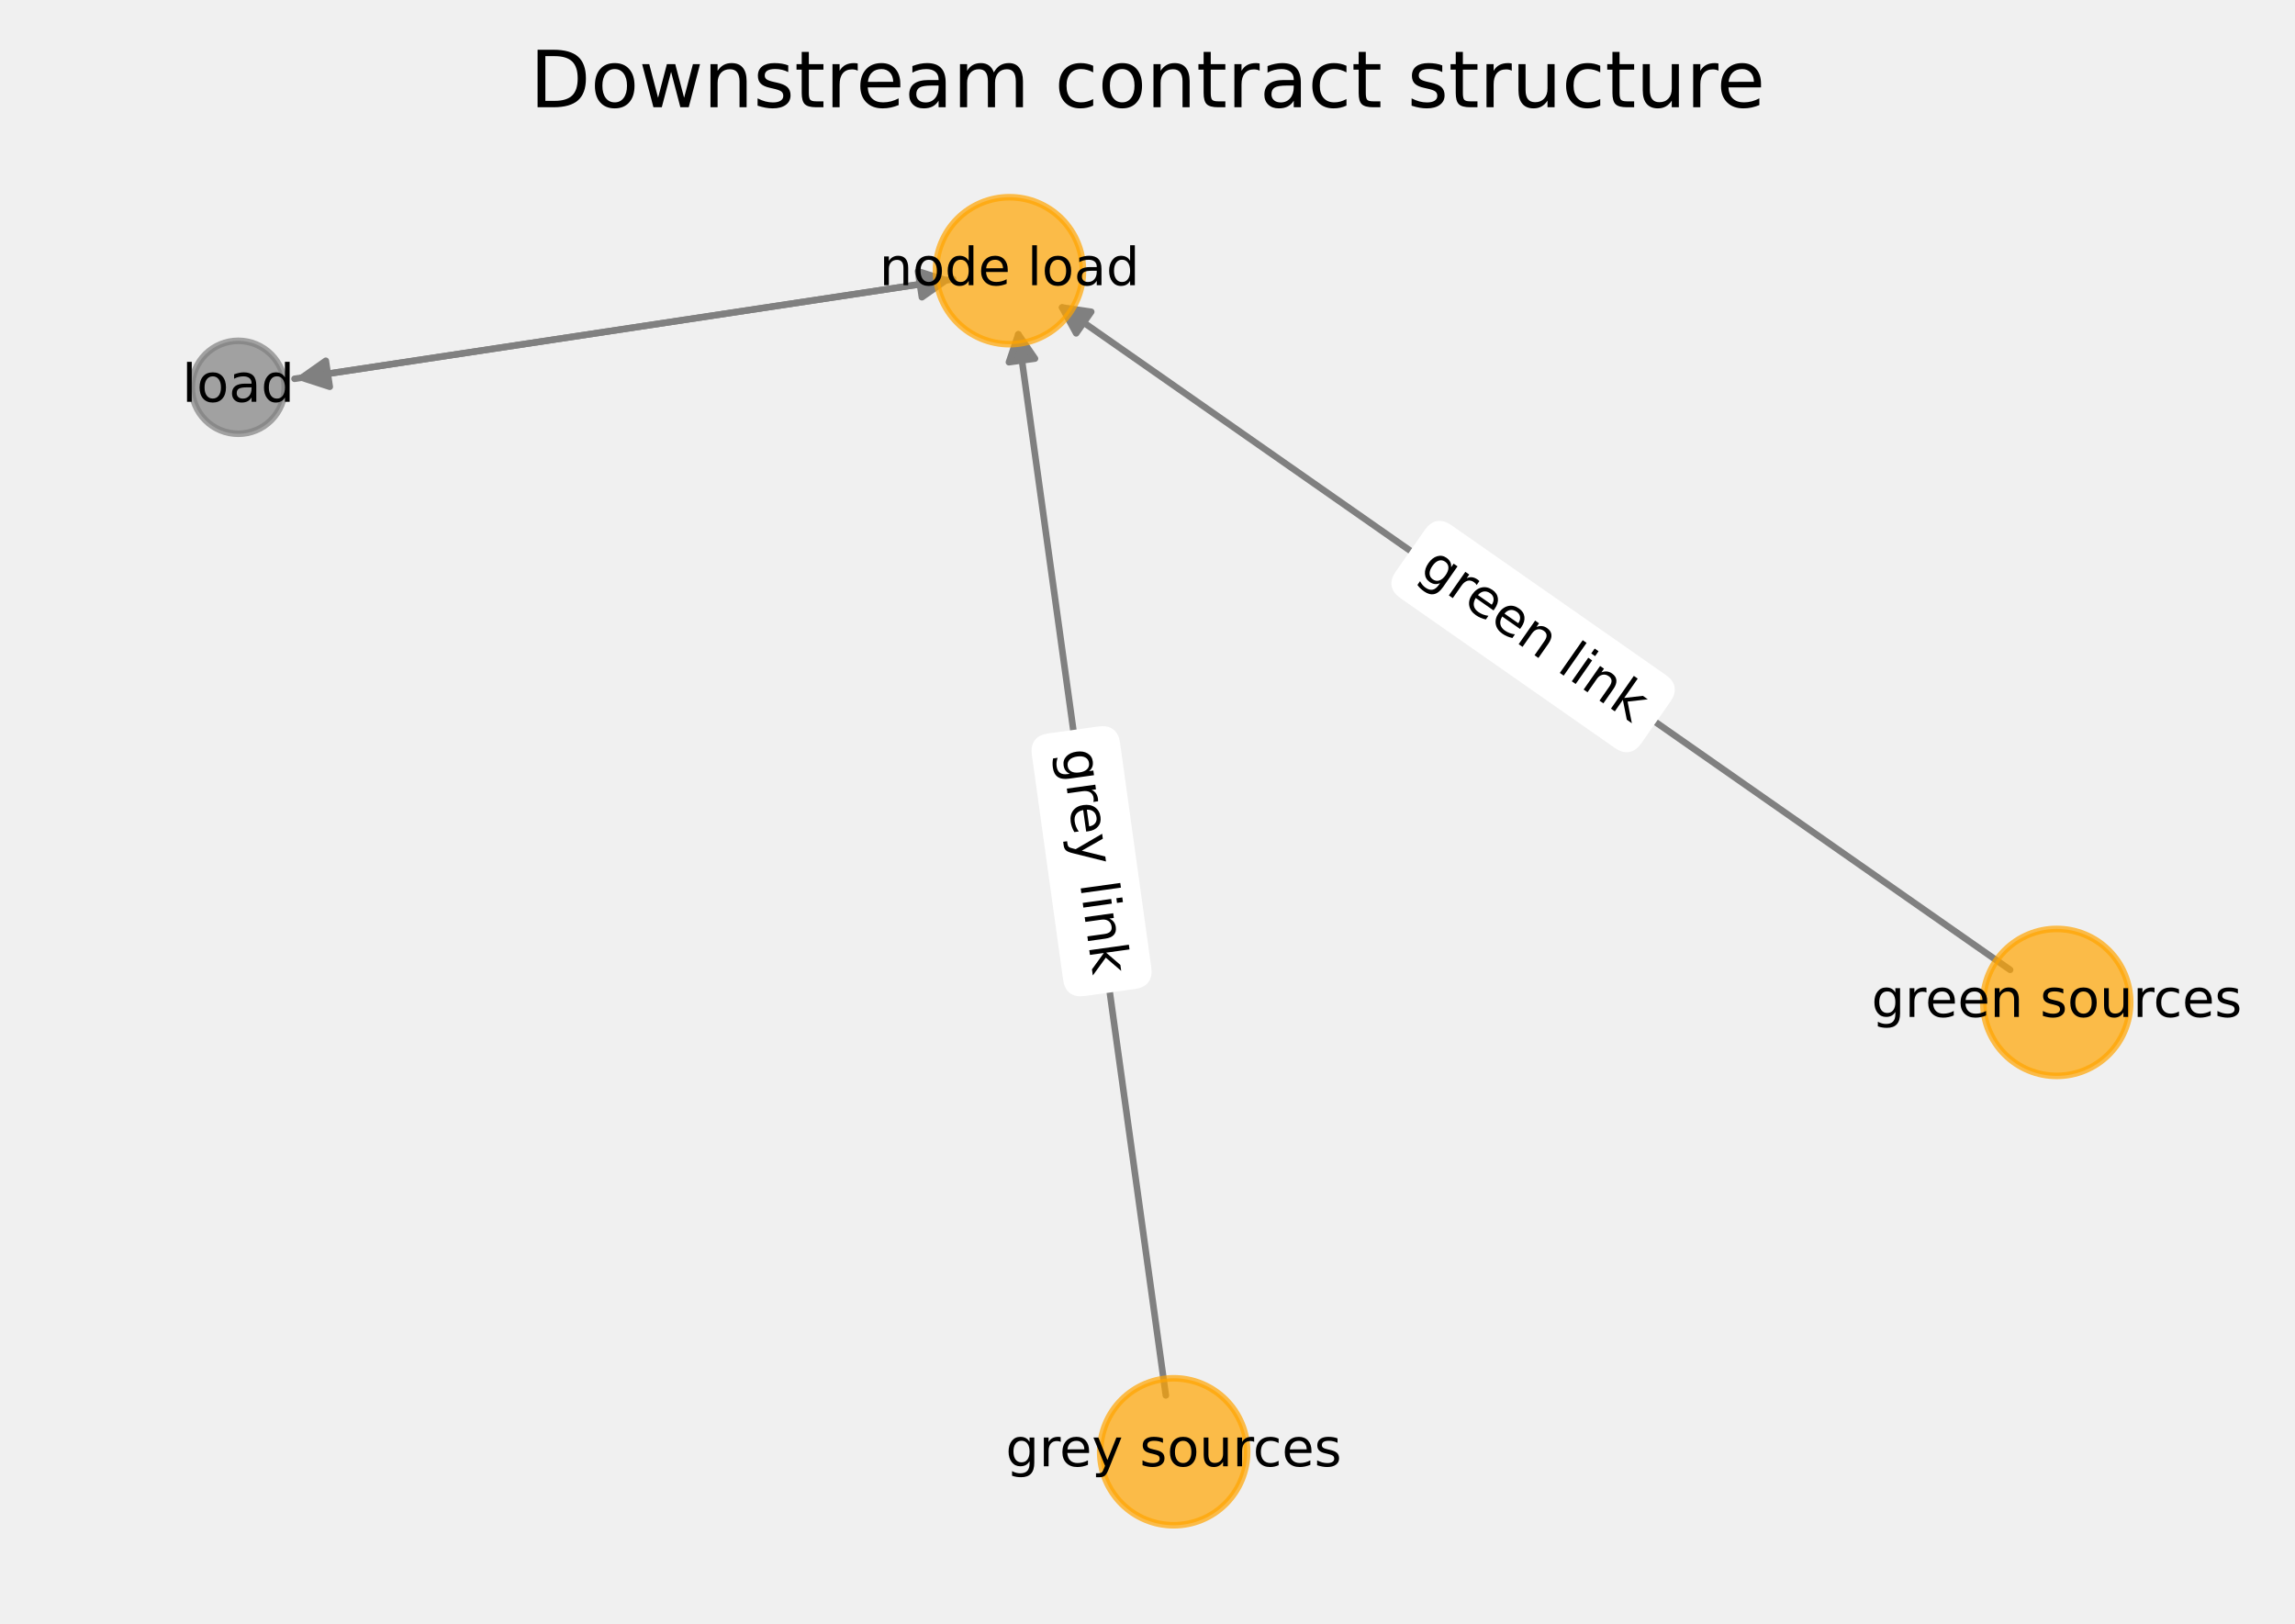
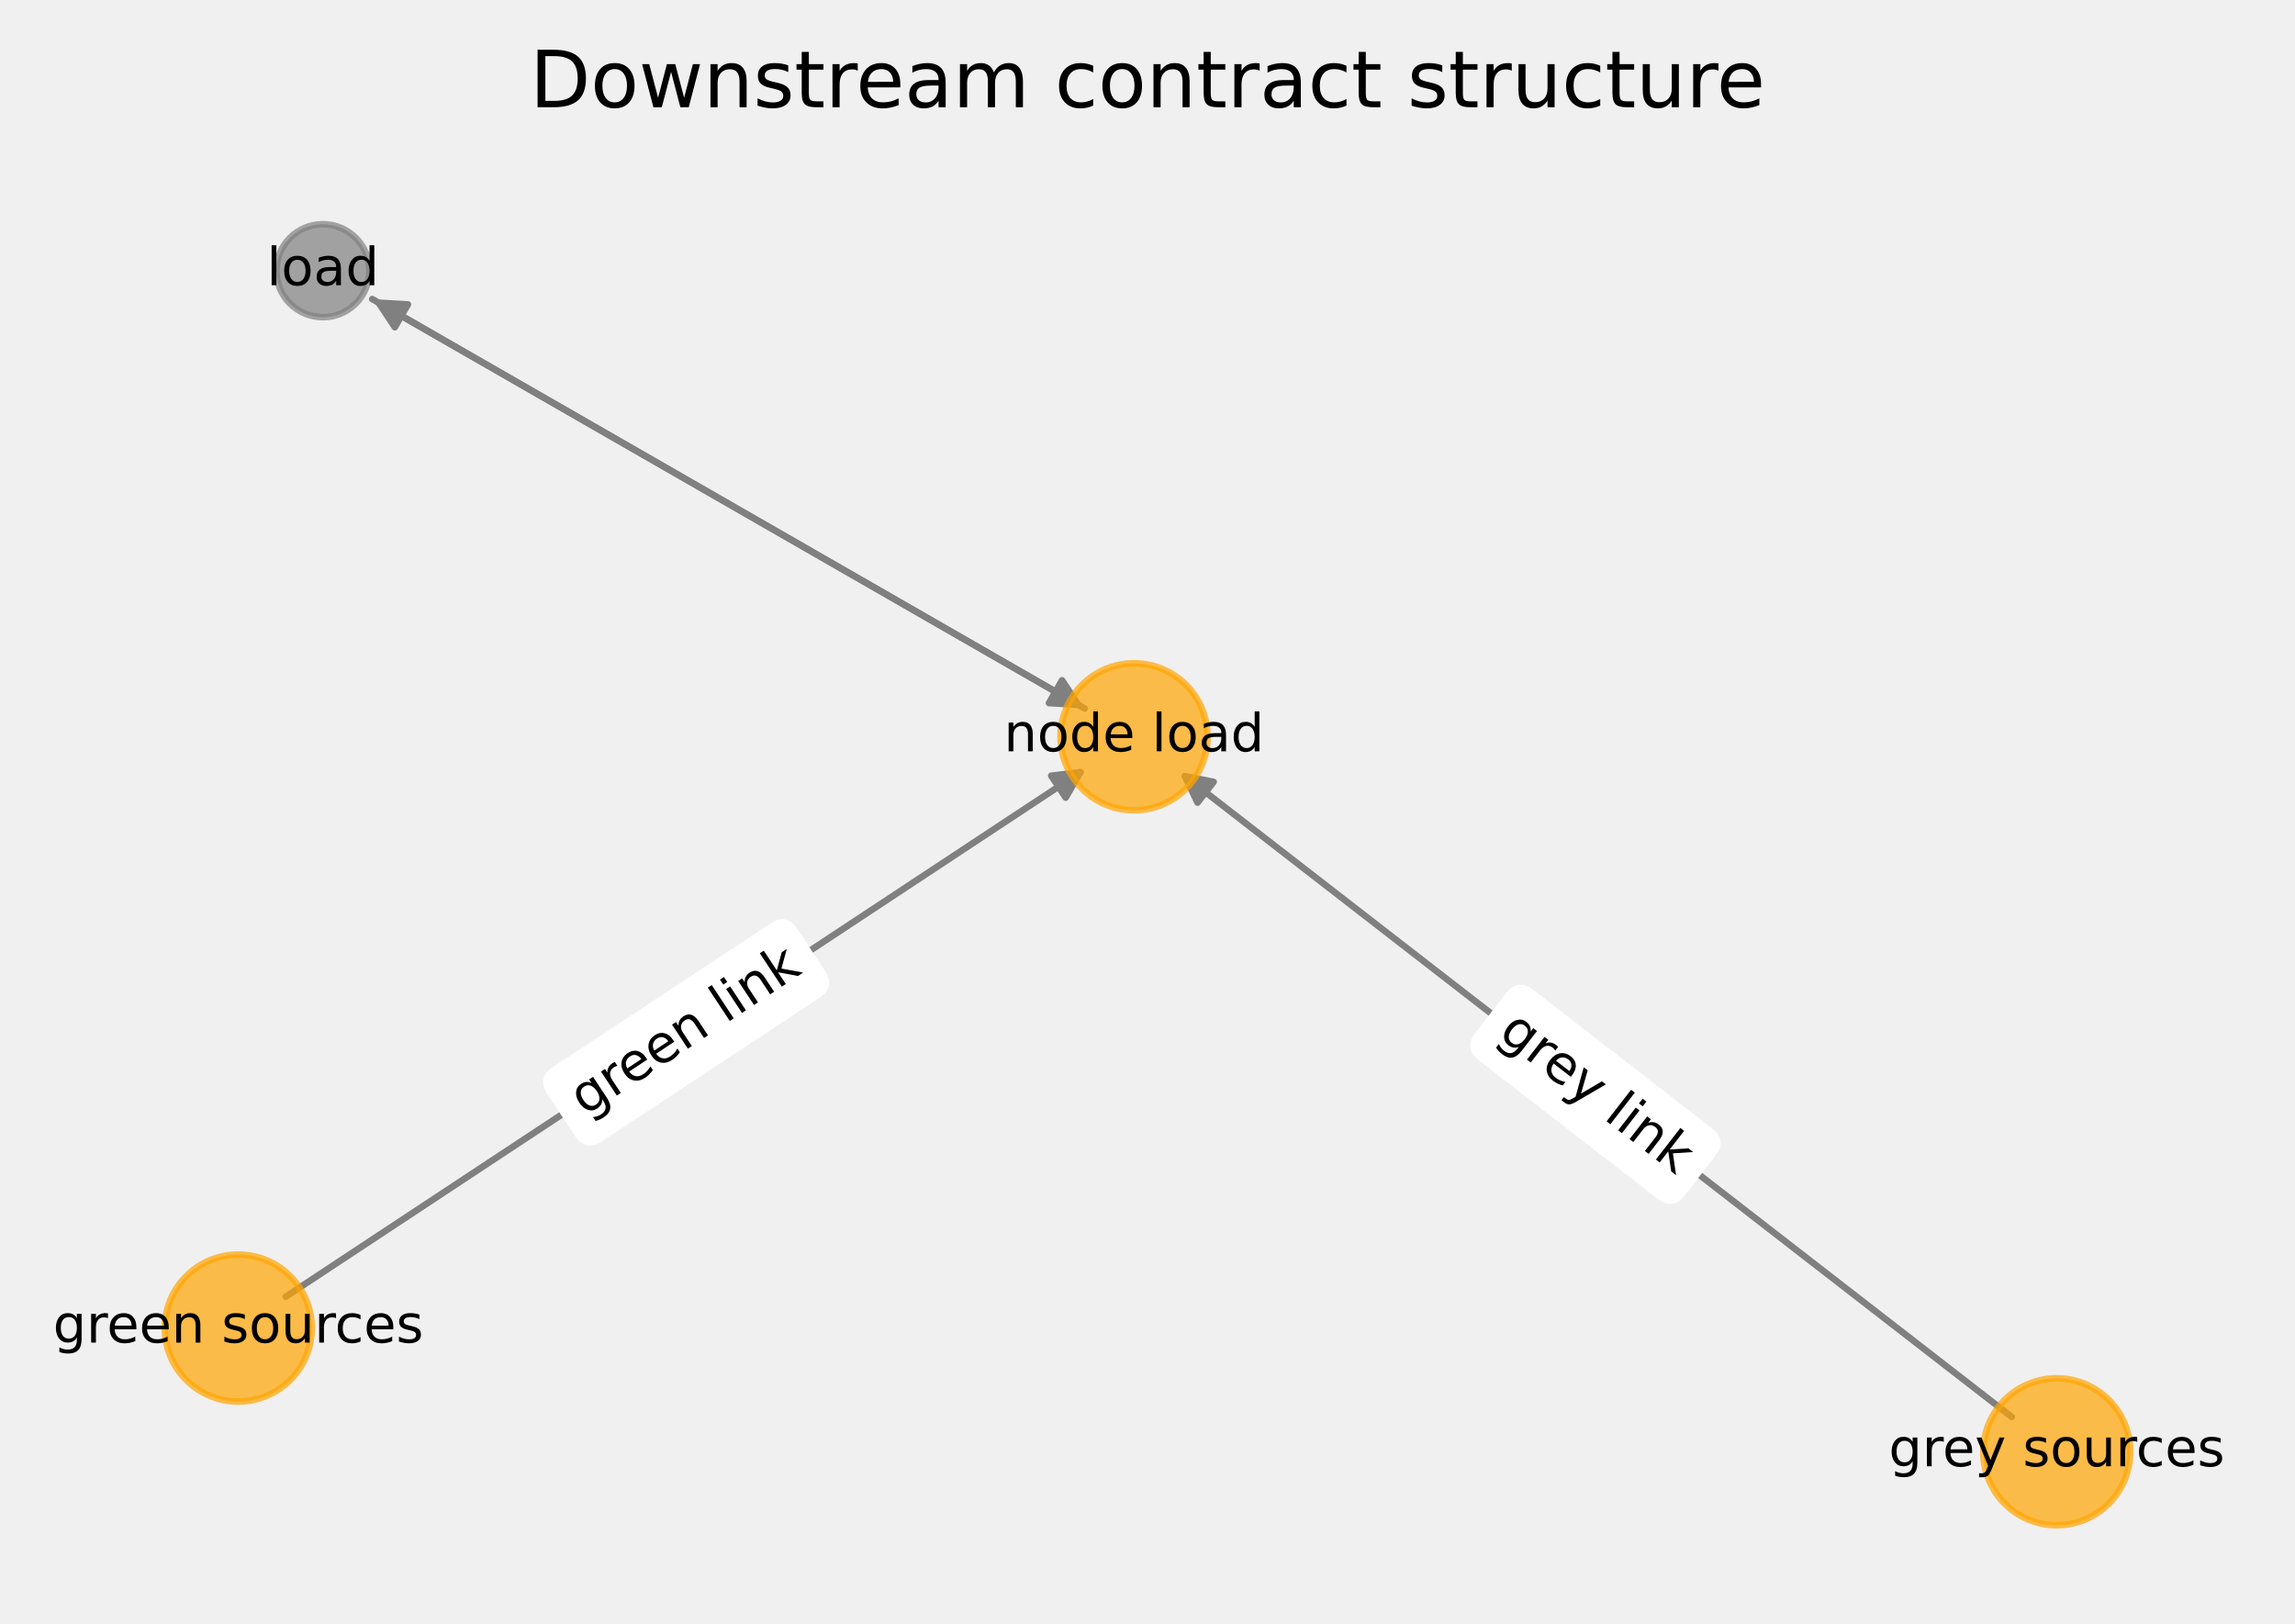
<svg xmlns="http://www.w3.org/2000/svg" xmlns:xlink="http://www.w3.org/1999/xlink" height="246.958pt" version="1.1" viewBox="0 0 349.2 246.958" width="349.2pt">
  <defs>
    <style type="text/css">*{stroke-linecap:butt;stroke-linejoin:round;}</style>
  </defs>
  <g id="figure_1">
    <g id="patch_1">
      <path d="M 0 246.958  L 349.2 246.958  L 349.2 0  L 0 0  z " style="fill:none;" />
    </g>
    <g id="axes_1">
      <g id="patch_2">
-         <path clip-path="url(#p9f6b6e5b36)" d="M 145.036 42.481  Q 94.926 50.057 45.92 57.466  " style="fill:none;stroke:#808080;stroke-linecap:round;" />
-         <path clip-path="url(#p9f6b6e5b36)" d="M 50.174 58.846  L 45.92 57.466  L 49.576 54.891  L 50.174 58.846  z " style="fill:#808080;stroke:#808080;stroke-linecap:round;" />
+         <path clip-path="url(#pc735072951)" d="M 165.044 107.79  Q 110.84 76.646 57.606 46.059  " style="fill:none;stroke:#808080;stroke-linecap:round;" />
+         <path clip-path="url(#pc735072951)" d="M 60.078 49.786  L 57.606 46.059  L 62.071 46.318  L 60.078 49.786  z " style="fill:#808080;stroke:#808080;stroke-linecap:round;" />
      </g>
      <g id="patch_3">
-         <path clip-path="url(#p9f6b6e5b36)" d="M 305.85 147.559  Q 233.273 96.852 161.613 46.786  " style="fill:none;stroke:#808080;stroke-linecap:round;" />
-         <path clip-path="url(#p9f6b6e5b36)" d="M 163.746 50.716  L 161.613 46.786  L 166.037 47.437  L 163.746 50.716  z " style="fill:#808080;stroke:#808080;stroke-linecap:round;" />
+         <path clip-path="url(#pc735072951)" d="M 43.478 197.298  Q 104.4 157.086 164.389 117.49  " style="fill:none;stroke:#808080;stroke-linecap:round;" />
+         <path clip-path="url(#pc735072951)" d="M 159.949 118.025  L 164.389 117.49  L 162.153 121.363  L 159.949 118.025  z " style="fill:#808080;stroke:#808080;stroke-linecap:round;" />
      </g>
      <g id="patch_4">
-         <path clip-path="url(#p9f6b6e5b36)" d="M 177.389 212.31  Q 166.09 131.037 154.945 50.872  " style="fill:none;stroke:#808080;stroke-linecap:round;" />
-         <path clip-path="url(#p9f6b6e5b36)" d="M 153.515 55.109  L 154.945 50.872  L 157.477 54.558  L 153.515 55.109  z " style="fill:#808080;stroke:#808080;stroke-linecap:round;" />
+         <path clip-path="url(#pc735072951)" d="M 306.103 215.586  Q 242.749 166.497 180.279 118.092  " style="fill:none;stroke:#808080;stroke-linecap:round;" />
+         <path clip-path="url(#pc735072951)" d="M 182.216 122.123  L 180.279 118.092  L 184.666 118.961  L 182.216 122.123  z " style="fill:#808080;stroke:#808080;stroke-linecap:round;" />
      </g>
      <g id="patch_5">
-         <path clip-path="url(#p9f6b6e5b36)" d="M 44.815 57.633  Q 94.926 50.057 143.932 42.648  " style="fill:none;stroke:#808080;stroke-linecap:round;" />
-         <path clip-path="url(#p9f6b6e5b36)" d="M 139.678 41.269  L 143.932 42.648  L 140.275 45.224  L 139.678 41.269  z " style="fill:#808080;stroke:#808080;stroke-linecap:round;" />
+         <path clip-path="url(#pc735072951)" d="M 56.633 45.5  Q 110.837 76.644 164.071 107.232  " style="fill:none;stroke:#808080;stroke-linecap:round;" />
+         <path clip-path="url(#pc735072951)" d="M 161.599 103.505  L 164.071 107.232  L 159.606 106.973  L 161.599 103.505  z " style="fill:#808080;stroke:#808080;stroke-linecap:round;" />
      </g>
      <g id="text_1">
        <g id="patch_6">
-           <path clip-path="url(#p9f6b6e5b36)" d="M 213.371 90.598  L 245.991 113.389  Q 247.958 114.763 249.333 112.796  L 253.767 106.449  Q 255.142 104.481 253.175 103.107  L 220.555 80.317  Q 218.587 78.942 217.213 80.909  L 212.779 87.256  Q 211.404 89.224 213.371 90.598  z " style="fill:#ffffff;stroke:#ffffff;stroke-linejoin:miter;" />
-         </g>
-         <g clip-path="url(#p9f6b6e5b36)">
-           <g transform="translate(215.6988 87.26699)rotate(-325.0593)scale(0.08 -0.08)">
+           <path clip-path="url(#pc735072951)" d="M 91.251 173.279  L 124.462 151.359  Q 126.465 150.037 125.142 148.034  L 120.877 141.572  Q 119.555 139.569 117.552 140.891  L 84.342 162.811  Q 82.339 164.133 83.661 166.136  L 87.926 172.598  Q 89.248 174.601 91.251 173.279  z " style="fill:#ffffff;stroke:#ffffff;stroke-linejoin:miter;" />
+         </g>
+         <g clip-path="url(#pc735072951)">
+           <g transform="translate(89.01243 169.8877)rotate(-33.42667)scale(0.08 -0.08)">
            <defs>
              <path d="M 45.406 27.984  Q 45.406 37.75 41.375 43.109  Q 37.359 48.484 30.078 48.484  Q 22.859 48.484 18.828 43.109  Q 14.797 37.75 14.797 27.984  Q 14.797 18.266 18.828 12.891  Q 22.859 7.516 30.078 7.516  Q 37.359 7.516 41.375 12.891  Q 45.406 18.266 45.406 27.984  z M 54.391 6.781  Q 54.391 -7.172 48.188 -13.984  Q 42 -20.797 29.203 -20.797  Q 24.469 -20.797 20.266 -20.094  Q 16.062 -19.391 12.109 -17.922  L 12.109 -9.188  Q 16.062 -11.328 19.922 -12.344  Q 23.781 -13.375 27.781 -13.375  Q 36.625 -13.375 41.016 -8.766  Q 45.406 -4.156 45.406 5.172  L 45.406 9.625  Q 42.625 4.781 38.281 2.391  Q 33.938 0 27.875 0  Q 17.828 0 11.672 7.656  Q 5.516 15.328 5.516 27.984  Q 5.516 40.672 11.672 48.328  Q 17.828 56 27.875 56  Q 33.938 56 38.281 53.609  Q 42.625 51.219 45.406 46.391  L 45.406 54.688  L 54.391 54.688  z " id="DejaVuSans-103" />
              <path d="M 41.109 46.297  Q 39.594 47.172 37.812 47.578  Q 36.031 48 33.891 48  Q 26.266 48 22.188 43.047  Q 18.109 38.094 18.109 28.812  L 18.109 0  L 9.078 0  L 9.078 54.688  L 18.109 54.688  L 18.109 46.188  Q 20.953 51.172 25.484 53.578  Q 30.031 56 36.531 56  Q 37.453 56 38.578 55.875  Q 39.703 55.766 41.062 55.516  z " id="DejaVuSans-114" />
              <path d="M 56.203 29.594  L 56.203 25.203  L 14.891 25.203  Q 15.484 15.922 20.484 11.062  Q 25.484 6.203 34.422 6.203  Q 39.594 6.203 44.453 7.469  Q 49.312 8.734 54.109 11.281  L 54.109 2.781  Q 49.266 0.734 44.188 -0.344  Q 39.109 -1.422 33.891 -1.422  Q 20.797 -1.422 13.156 6.188  Q 5.516 13.812 5.516 26.812  Q 5.516 40.234 12.766 48.109  Q 20.016 56 32.328 56  Q 43.359 56 49.781 48.891  Q 56.203 41.797 56.203 29.594  z M 47.219 32.234  Q 47.125 39.594 43.094 43.984  Q 39.062 48.391 32.422 48.391  Q 24.906 48.391 20.391 44.141  Q 15.875 39.891 15.188 32.172  z " id="DejaVuSans-101" />
              <path d="M 54.891 33.016  L 54.891 0  L 45.906 0  L 45.906 32.719  Q 45.906 40.484 42.875 44.328  Q 39.844 48.188 33.797 48.188  Q 26.516 48.188 22.312 43.547  Q 18.109 38.922 18.109 30.906  L 18.109 0  L 9.078 0  L 9.078 54.688  L 18.109 54.688  L 18.109 46.188  Q 21.344 51.125 25.703 53.562  Q 30.078 56 35.797 56  Q 45.219 56 50.047 50.172  Q 54.891 44.344 54.891 33.016  z " id="DejaVuSans-110" />
              <path id="DejaVuSans-32" />
              <path d="M 9.422 75.984  L 18.406 75.984  L 18.406 0  L 9.422 0  z " id="DejaVuSans-108" />
              <path d="M 9.422 54.688  L 18.406 54.688  L 18.406 0  L 9.422 0  z M 9.422 75.984  L 18.406 75.984  L 18.406 64.594  L 9.422 64.594  z " id="DejaVuSans-105" />
              <path d="M 9.078 75.984  L 18.109 75.984  L 18.109 31.109  L 44.922 54.688  L 56.391 54.688  L 27.391 29.109  L 57.625 0  L 45.906 0  L 18.109 26.703  L 18.109 0  L 9.078 0  z " id="DejaVuSans-107" />
            </defs>
            <use xlink:href="#DejaVuSans-103" />
            <use x="63.477" xlink:href="#DejaVuSans-114" />
            <use x="102.34" xlink:href="#DejaVuSans-101" />
            <use x="163.863" xlink:href="#DejaVuSans-101" />
            <use x="225.387" xlink:href="#DejaVuSans-110" />
            <use x="288.766" xlink:href="#DejaVuSans-32" />
            <use x="320.553" xlink:href="#DejaVuSans-108" />
            <use x="348.336" xlink:href="#DejaVuSans-105" />
            <use x="376.119" xlink:href="#DejaVuSans-110" />
            <use x="439.498" xlink:href="#DejaVuSans-107" />
          </g>
        </g>
      </g>
      <g id="text_2">
        <g id="patch_7">
-           <path clip-path="url(#p9f6b6e5b36)" d="M 157.501 114.799  L 162.256 149.005  Q 162.587 151.382 164.964 151.051  L 172.633 149.985  Q 175.01 149.655 174.679 147.278  L 169.924 113.072  Q 169.593 110.694 167.216 111.025  L 159.548 112.091  Q 157.17 112.422 157.501 114.799  z " style="fill:#ffffff;stroke:#ffffff;stroke-linejoin:miter;" />
-         </g>
-         <g clip-path="url(#p9f6b6e5b36)">
-           <g transform="translate(161.526 114.2391)rotate(-277.9147)scale(0.08 -0.08)">
+           <path clip-path="url(#pc735072951)" d="M 225.258 160.878  L 252.557 182.03  Q 254.454 183.5 255.924 181.603  L 260.667 175.483  Q 262.137 173.586 260.239 172.116  L 232.94 150.963  Q 231.043 149.493 229.573 151.39  L 224.831 157.51  Q 223.361 159.408 225.258 160.878  z " style="fill:#ffffff;stroke:#ffffff;stroke-linejoin:miter;" />
+         </g>
+         <g clip-path="url(#pc735072951)">
+           <g transform="translate(227.7471 157.6653)rotate(-322.2299)scale(0.08 -0.08)">
            <defs>
              <path d="M 32.172 -5.078  Q 28.375 -14.844 24.75 -17.812  Q 21.141 -20.797 15.094 -20.797  L 7.906 -20.797  L 7.906 -13.281  L 13.188 -13.281  Q 16.891 -13.281 18.938 -11.516  Q 21 -9.766 23.484 -3.219  L 25.094 0.875  L 2.984 54.688  L 12.5 54.688  L 29.594 11.922  L 46.688 54.688  L 56.203 54.688  z " id="DejaVuSans-121" />
            </defs>
            <use xlink:href="#DejaVuSans-103" />
            <use x="63.477" xlink:href="#DejaVuSans-114" />
            <use x="102.34" xlink:href="#DejaVuSans-101" />
            <use x="163.863" xlink:href="#DejaVuSans-121" />
            <use x="223.043" xlink:href="#DejaVuSans-32" />
            <use x="254.83" xlink:href="#DejaVuSans-108" />
            <use x="282.613" xlink:href="#DejaVuSans-105" />
            <use x="310.396" xlink:href="#DejaVuSans-110" />
            <use x="373.775" xlink:href="#DejaVuSans-107" />
          </g>
        </g>
      </g>
      <g id="PathCollection_1">
-         <path clip-path="url(#p9f6b6e5b36)" d="M 153.599 52.367  C 156.564 52.367 159.408 51.189 161.505 49.093  C 163.601 46.996 164.779 44.152 164.779 41.187  C 164.779 38.222 163.601 35.378 161.505 33.281  C 159.408 31.185 156.564 30.007 153.599 30.007  C 150.634 30.007 147.79 31.185 145.693 33.281  C 143.597 35.378 142.418 38.222 142.418 41.187  C 142.418 44.152 143.597 46.996 145.693 49.093  C 147.79 51.189 150.634 52.367 153.599 52.367  z " style="fill:#ffa500;fill-opacity:0.7;stroke:#ffa500;stroke-opacity:0.7;" />
-         <path clip-path="url(#p9f6b6e5b36)" d="M 312.947 163.699  C 315.912 163.699 318.756 162.521 320.853 160.424  C 322.949 158.327 324.127 155.483 324.127 152.518  C 324.127 149.553 322.949 146.709 320.853 144.613  C 318.756 142.516 315.912 141.338 312.947 141.338  C 309.982 141.338 307.138 142.516 305.041 144.613  C 302.945 146.709 301.767 149.553 301.767 152.518  C 301.767 155.483 302.945 158.327 305.041 160.424  C 307.138 162.521 309.982 163.699 312.947 163.699  z " style="fill:#ffa500;fill-opacity:0.7;stroke:#ffa500;stroke-opacity:0.7;" />
-         <path clip-path="url(#p9f6b6e5b36)" d="M 178.582 232.07  C 181.547 232.07 184.391 230.892 186.487 228.795  C 188.584 226.698 189.762 223.854 189.762 220.889  C 189.762 217.924 188.584 215.08 186.487 212.984  C 184.391 210.887 181.547 209.709 178.582 209.709  C 175.616 209.709 172.772 210.887 170.676 212.984  C 168.579 215.08 167.401 217.924 167.401 220.889  C 167.401 223.854 168.579 226.698 170.676 228.795  C 172.772 230.892 175.616 232.07 178.582 232.07  z " style="fill:#ffa500;fill-opacity:0.7;stroke:#ffa500;stroke-opacity:0.7;" />
-         <path clip-path="url(#p9f6b6e5b36)" d="M 36.253 65.999  C 38.128 65.999 39.927 65.254 41.253 63.928  C 42.579 62.602 43.324 60.803 43.324 58.928  C 43.324 57.052 42.579 55.254 41.253 53.928  C 39.927 52.602 38.128 51.857 36.253 51.857  C 34.378 51.857 32.579 52.602 31.253 53.928  C 29.927 55.254 29.182 57.052 29.182 58.928  C 29.182 60.803 29.927 62.602 31.253 63.928  C 32.579 65.254 34.378 65.999 36.253 65.999  z " style="fill:#808080;fill-opacity:0.7;stroke:#808080;stroke-opacity:0.7;" />
+         <path clip-path="url(#pc735072951)" d="M 172.55 123.284  C 175.515 123.284 178.359 122.106 180.456 120.009  C 182.553 117.913 183.731 115.069 183.731 112.104  C 183.731 109.139 182.553 106.295 180.456 104.198  C 178.359 102.101 175.515 100.923 172.55 100.923  C 169.585 100.923 166.741 102.101 164.645 104.198  C 162.548 106.295 161.37 109.139 161.37 112.104  C 161.37 115.069 162.548 117.913 164.645 120.009  C 166.741 122.106 169.585 123.284 172.55 123.284  z " style="fill:#ffa500;fill-opacity:0.7;stroke:#ffa500;stroke-opacity:0.7;" />
+         <path clip-path="url(#pc735072951)" d="M 36.253 213.247  C 39.218 213.247 42.062 212.069 44.159 209.972  C 46.255 207.876 47.433 205.031 47.433 202.066  C 47.433 199.101 46.255 196.257 44.159 194.161  C 42.062 192.064 39.218 190.886 36.253 190.886  C 33.288 190.886 30.444 192.064 28.347 194.161  C 26.251 196.257 25.073 199.101 25.073 202.066  C 25.073 205.031 26.251 207.876 28.347 209.972  C 30.444 212.069 33.288 213.247 36.253 213.247  z " style="fill:#ffa500;fill-opacity:0.7;stroke:#ffa500;stroke-opacity:0.7;" />
+         <path clip-path="url(#pc735072951)" d="M 312.947 232.07  C 315.912 232.07 318.756 230.892 320.853 228.795  C 322.949 226.698 324.127 223.854 324.127 220.889  C 324.127 217.924 322.949 215.08 320.853 212.984  C 318.756 210.887 315.912 209.709 312.947 209.709  C 309.982 209.709 307.138 210.887 305.041 212.984  C 302.945 215.08 301.767 217.924 301.767 220.889  C 301.767 223.854 302.945 226.698 305.041 228.795  C 307.138 230.892 309.982 232.07 312.947 232.07  z " style="fill:#ffa500;fill-opacity:0.7;stroke:#ffa500;stroke-opacity:0.7;" />
+         <path clip-path="url(#pc735072951)" d="M 49.127 48.258  C 51.002 48.258 52.8 47.513 54.127 46.187  C 55.453 44.861 56.198 43.062 56.198 41.187  C 56.198 39.312 55.453 37.513 54.127 36.187  C 52.8 34.861 51.002 34.116 49.127 34.116  C 47.251 34.116 45.453 34.861 44.127 36.187  C 42.8 37.513 42.055 39.312 42.055 41.187  C 42.055 43.062 42.8 44.861 44.127 46.187  C 45.453 47.513 47.251 48.258 49.127 48.258  z " style="fill:#808080;fill-opacity:0.7;stroke:#808080;stroke-opacity:0.7;" />
      </g>
      <g id="text_3">
-         <g clip-path="url(#p9f6b6e5b36)">
-           <g transform="translate(133.7951 43.39438)scale(0.08 -0.08)">
+         <g clip-path="url(#pc735072951)">
+           <g transform="translate(152.7466 114.3112)scale(0.08 -0.08)">
            <defs>
              <path d="M 30.609 48.391  Q 23.391 48.391 19.188 42.75  Q 14.984 37.109 14.984 27.297  Q 14.984 17.484 19.156 11.844  Q 23.344 6.203 30.609 6.203  Q 37.797 6.203 41.984 11.859  Q 46.188 17.531 46.188 27.297  Q 46.188 37.016 41.984 42.703  Q 37.797 48.391 30.609 48.391  z M 30.609 56  Q 42.328 56 49.016 48.375  Q 55.719 40.766 55.719 27.297  Q 55.719 13.875 49.016 6.219  Q 42.328 -1.422 30.609 -1.422  Q 18.844 -1.422 12.172 6.219  Q 5.516 13.875 5.516 27.297  Q 5.516 40.766 12.172 48.375  Q 18.844 56 30.609 56  z " id="DejaVuSans-111" />
              <path d="M 45.406 46.391  L 45.406 75.984  L 54.391 75.984  L 54.391 0  L 45.406 0  L 45.406 8.203  Q 42.578 3.328 38.25 0.953  Q 33.938 -1.422 27.875 -1.422  Q 17.969 -1.422 11.734 6.484  Q 5.516 14.406 5.516 27.297  Q 5.516 40.188 11.734 48.094  Q 17.969 56 27.875 56  Q 33.938 56 38.25 53.625  Q 42.578 51.266 45.406 46.391  z M 14.797 27.297  Q 14.797 17.391 18.875 11.75  Q 22.953 6.109 30.078 6.109  Q 37.203 6.109 41.297 11.75  Q 45.406 17.391 45.406 27.297  Q 45.406 37.203 41.297 42.844  Q 37.203 48.484 30.078 48.484  Q 22.953 48.484 18.875 42.844  Q 14.797 37.203 14.797 27.297  z " id="DejaVuSans-100" />
              <path d="M 34.281 27.484  Q 23.391 27.484 19.188 25  Q 14.984 22.516 14.984 16.5  Q 14.984 11.719 18.141 8.906  Q 21.297 6.109 26.703 6.109  Q 34.188 6.109 38.703 11.406  Q 43.219 16.703 43.219 25.484  L 43.219 27.484  z M 52.203 31.203  L 52.203 0  L 43.219 0  L 43.219 8.297  Q 40.141 3.328 35.547 0.953  Q 30.953 -1.422 24.312 -1.422  Q 15.922 -1.422 10.953 3.297  Q 6 8.016 6 15.922  Q 6 25.141 12.172 29.828  Q 18.359 34.516 30.609 34.516  L 43.219 34.516  L 43.219 35.406  Q 43.219 41.609 39.141 45  Q 35.062 48.391 27.688 48.391  Q 23 48.391 18.547 47.266  Q 14.109 46.141 10.016 43.891  L 10.016 52.203  Q 14.938 54.109 19.578 55.047  Q 24.219 56 28.609 56  Q 40.484 56 46.344 49.844  Q 52.203 43.703 52.203 31.203  z " id="DejaVuSans-97" />
            </defs>
            <use xlink:href="#DejaVuSans-110" />
            <use x="63.379" xlink:href="#DejaVuSans-111" />
            <use x="124.561" xlink:href="#DejaVuSans-100" />
            <use x="188.037" xlink:href="#DejaVuSans-101" />
            <use x="249.561" xlink:href="#DejaVuSans-32" />
            <use x="281.348" xlink:href="#DejaVuSans-108" />
            <use x="309.131" xlink:href="#DejaVuSans-111" />
            <use x="370.312" xlink:href="#DejaVuSans-97" />
            <use x="431.592" xlink:href="#DejaVuSans-100" />
          </g>
        </g>
      </g>
      <g id="text_4">
-         <g clip-path="url(#p9f6b6e5b36)">
-           <g transform="translate(284.7596 154.7257)scale(0.08 -0.08)">
+         <g clip-path="url(#pc735072951)">
+           <g transform="translate(8.065393 204.2739)scale(0.08 -0.08)">
            <defs>
              <path d="M 44.281 53.078  L 44.281 44.578  Q 40.484 46.531 36.375 47.5  Q 32.281 48.484 27.875 48.484  Q 21.188 48.484 17.844 46.438  Q 14.5 44.391 14.5 40.281  Q 14.5 37.156 16.891 35.375  Q 19.281 33.594 26.516 31.984  L 29.594 31.297  Q 39.156 29.25 43.188 25.516  Q 47.219 21.781 47.219 15.094  Q 47.219 7.469 41.188 3.016  Q 35.156 -1.422 24.609 -1.422  Q 20.219 -1.422 15.453 -0.562  Q 10.688 0.297 5.422 2  L 5.422 11.281  Q 10.406 8.688 15.234 7.391  Q 20.062 6.109 24.812 6.109  Q 31.156 6.109 34.562 8.281  Q 37.984 10.453 37.984 14.406  Q 37.984 18.062 35.516 20.016  Q 33.062 21.969 24.703 23.781  L 21.578 24.516  Q 13.234 26.266 9.516 29.906  Q 5.812 33.547 5.812 39.891  Q 5.812 47.609 11.281 51.797  Q 16.75 56 26.812 56  Q 31.781 56 36.172 55.266  Q 40.578 54.547 44.281 53.078  z " id="DejaVuSans-115" />
              <path d="M 8.5 21.578  L 8.5 54.688  L 17.484 54.688  L 17.484 21.922  Q 17.484 14.156 20.5 10.266  Q 23.531 6.391 29.594 6.391  Q 36.859 6.391 41.078 11.031  Q 45.312 15.672 45.312 23.688  L 45.312 54.688  L 54.297 54.688  L 54.297 0  L 45.312 0  L 45.312 8.406  Q 42.047 3.422 37.719 1  Q 33.406 -1.422 27.688 -1.422  Q 18.266 -1.422 13.375 4.438  Q 8.5 10.297 8.5 21.578  z M 31.109 56  z " id="DejaVuSans-117" />
              <path d="M 48.781 52.594  L 48.781 44.188  Q 44.969 46.297 41.141 47.344  Q 37.312 48.391 33.406 48.391  Q 24.656 48.391 19.812 42.844  Q 14.984 37.312 14.984 27.297  Q 14.984 17.281 19.812 11.734  Q 24.656 6.203 33.406 6.203  Q 37.312 6.203 41.141 7.25  Q 44.969 8.297 48.781 10.406  L 48.781 2.094  Q 45.016 0.344 40.984 -0.531  Q 36.969 -1.422 32.422 -1.422  Q 20.062 -1.422 12.781 6.344  Q 5.516 14.109 5.516 27.297  Q 5.516 40.672 12.859 48.328  Q 20.219 56 33.016 56  Q 37.156 56 41.109 55.141  Q 45.062 54.297 48.781 52.594  z " id="DejaVuSans-99" />
            </defs>
            <use xlink:href="#DejaVuSans-103" />
            <use x="63.477" xlink:href="#DejaVuSans-114" />
            <use x="102.34" xlink:href="#DejaVuSans-101" />
            <use x="163.863" xlink:href="#DejaVuSans-101" />
            <use x="225.387" xlink:href="#DejaVuSans-110" />
            <use x="288.766" xlink:href="#DejaVuSans-32" />
            <use x="320.553" xlink:href="#DejaVuSans-115" />
            <use x="372.652" xlink:href="#DejaVuSans-111" />
            <use x="433.834" xlink:href="#DejaVuSans-117" />
            <use x="497.213" xlink:href="#DejaVuSans-114" />
            <use x="536.076" xlink:href="#DejaVuSans-99" />
            <use x="591.057" xlink:href="#DejaVuSans-101" />
            <use x="652.58" xlink:href="#DejaVuSans-115" />
          </g>
        </g>
      </g>
      <g id="text_5">
-         <g clip-path="url(#p9f6b6e5b36)">
-           <g transform="translate(153.0228 223.0969)scale(0.08 -0.08)">
+         <g clip-path="url(#pc735072951)">
+           <g transform="translate(287.3884 223.0969)scale(0.08 -0.08)">
            <use xlink:href="#DejaVuSans-103" />
            <use x="63.477" xlink:href="#DejaVuSans-114" />
            <use x="102.34" xlink:href="#DejaVuSans-101" />
            <use x="163.863" xlink:href="#DejaVuSans-121" />
            <use x="223.043" xlink:href="#DejaVuSans-32" />
            <use x="254.83" xlink:href="#DejaVuSans-115" />
            <use x="306.93" xlink:href="#DejaVuSans-111" />
            <use x="368.111" xlink:href="#DejaVuSans-117" />
            <use x="431.49" xlink:href="#DejaVuSans-114" />
            <use x="470.354" xlink:href="#DejaVuSans-99" />
            <use x="525.334" xlink:href="#DejaVuSans-101" />
            <use x="586.857" xlink:href="#DejaVuSans-115" />
          </g>
        </g>
      </g>
      <g id="text_6">
-         <g clip-path="url(#p9f6b6e5b36)">
-           <g transform="translate(27.70352 61.13517)scale(0.08 -0.08)">
+         <g clip-path="url(#pc735072951)">
+           <g transform="translate(40.57713 43.39438)scale(0.08 -0.08)">
            <use xlink:href="#DejaVuSans-108" />
            <use x="27.783" xlink:href="#DejaVuSans-111" />
            <use x="88.965" xlink:href="#DejaVuSans-97" />
            <use x="150.244" xlink:href="#DejaVuSans-100" />
          </g>
        </g>
      </g>
      <g id="text_7">
        <g transform="translate(80.61938 16.31812)scale(0.12 -0.12)">
          <defs>
            <path d="M 19.672 64.797  L 19.672 8.109  L 31.594 8.109  Q 46.688 8.109 53.688 14.938  Q 60.688 21.781 60.688 36.531  Q 60.688 51.172 53.688 57.984  Q 46.688 64.797 31.594 64.797  z M 9.812 72.906  L 30.078 72.906  Q 51.266 72.906 61.172 64.094  Q 71.094 55.281 71.094 36.531  Q 71.094 17.672 61.125 8.828  Q 51.172 0 30.078 0  L 9.812 0  z " id="DejaVuSans-68" />
            <path d="M 4.203 54.688  L 13.188 54.688  L 24.422 12.016  L 35.594 54.688  L 46.188 54.688  L 57.422 12.016  L 68.609 54.688  L 77.594 54.688  L 63.281 0  L 52.688 0  L 40.922 44.828  L 29.109 0  L 18.5 0  z " id="DejaVuSans-119" />
            <path d="M 18.312 70.219  L 18.312 54.688  L 36.812 54.688  L 36.812 47.703  L 18.312 47.703  L 18.312 18.016  Q 18.312 11.328 20.141 9.422  Q 21.969 7.516 27.594 7.516  L 36.812 7.516  L 36.812 0  L 27.594 0  Q 17.188 0 13.234 3.875  Q 9.281 7.766 9.281 18.016  L 9.281 47.703  L 2.688 47.703  L 2.688 54.688  L 9.281 54.688  L 9.281 70.219  z " id="DejaVuSans-116" />
            <path d="M 52 44.188  Q 55.375 50.25 60.062 53.125  Q 64.75 56 71.094 56  Q 79.641 56 84.281 50.016  Q 88.922 44.047 88.922 33.016  L 88.922 0  L 79.891 0  L 79.891 32.719  Q 79.891 40.578 77.094 44.375  Q 74.312 48.188 68.609 48.188  Q 61.625 48.188 57.562 43.547  Q 53.516 38.922 53.516 30.906  L 53.516 0  L 44.484 0  L 44.484 32.719  Q 44.484 40.625 41.703 44.406  Q 38.922 48.188 33.109 48.188  Q 26.219 48.188 22.156 43.531  Q 18.109 38.875 18.109 30.906  L 18.109 0  L 9.078 0  L 9.078 54.688  L 18.109 54.688  L 18.109 46.188  Q 21.188 51.219 25.484 53.609  Q 29.781 56 35.688 56  Q 41.656 56 45.828 52.969  Q 50 49.953 52 44.188  z " id="DejaVuSans-109" />
          </defs>
          <use xlink:href="#DejaVuSans-68" />
          <use x="77.002" xlink:href="#DejaVuSans-111" />
          <use x="138.184" xlink:href="#DejaVuSans-119" />
          <use x="219.971" xlink:href="#DejaVuSans-110" />
          <use x="283.35" xlink:href="#DejaVuSans-115" />
          <use x="335.449" xlink:href="#DejaVuSans-116" />
          <use x="374.658" xlink:href="#DejaVuSans-114" />
          <use x="413.521" xlink:href="#DejaVuSans-101" />
          <use x="475.045" xlink:href="#DejaVuSans-97" />
          <use x="536.324" xlink:href="#DejaVuSans-109" />
          <use x="633.736" xlink:href="#DejaVuSans-32" />
          <use x="665.523" xlink:href="#DejaVuSans-99" />
          <use x="720.504" xlink:href="#DejaVuSans-111" />
          <use x="781.686" xlink:href="#DejaVuSans-110" />
          <use x="845.064" xlink:href="#DejaVuSans-116" />
          <use x="884.273" xlink:href="#DejaVuSans-114" />
          <use x="925.387" xlink:href="#DejaVuSans-97" />
          <use x="986.666" xlink:href="#DejaVuSans-99" />
          <use x="1041.646" xlink:href="#DejaVuSans-116" />
          <use x="1080.855" xlink:href="#DejaVuSans-32" />
          <use x="1112.643" xlink:href="#DejaVuSans-115" />
          <use x="1164.742" xlink:href="#DejaVuSans-116" />
          <use x="1203.951" xlink:href="#DejaVuSans-114" />
          <use x="1245.064" xlink:href="#DejaVuSans-117" />
          <use x="1308.443" xlink:href="#DejaVuSans-99" />
          <use x="1363.424" xlink:href="#DejaVuSans-116" />
          <use x="1402.633" xlink:href="#DejaVuSans-117" />
          <use x="1466.012" xlink:href="#DejaVuSans-114" />
          <use x="1504.875" xlink:href="#DejaVuSans-101" />
        </g>
      </g>
    </g>
  </g>
  <defs>
-     <clipPath id="p9f6b6e5b36">
+     <clipPath id="pc735072951">
      <rect height="217.44" width="334.8" x="7.2" y="22.318" />
    </clipPath>
  </defs>
</svg>
